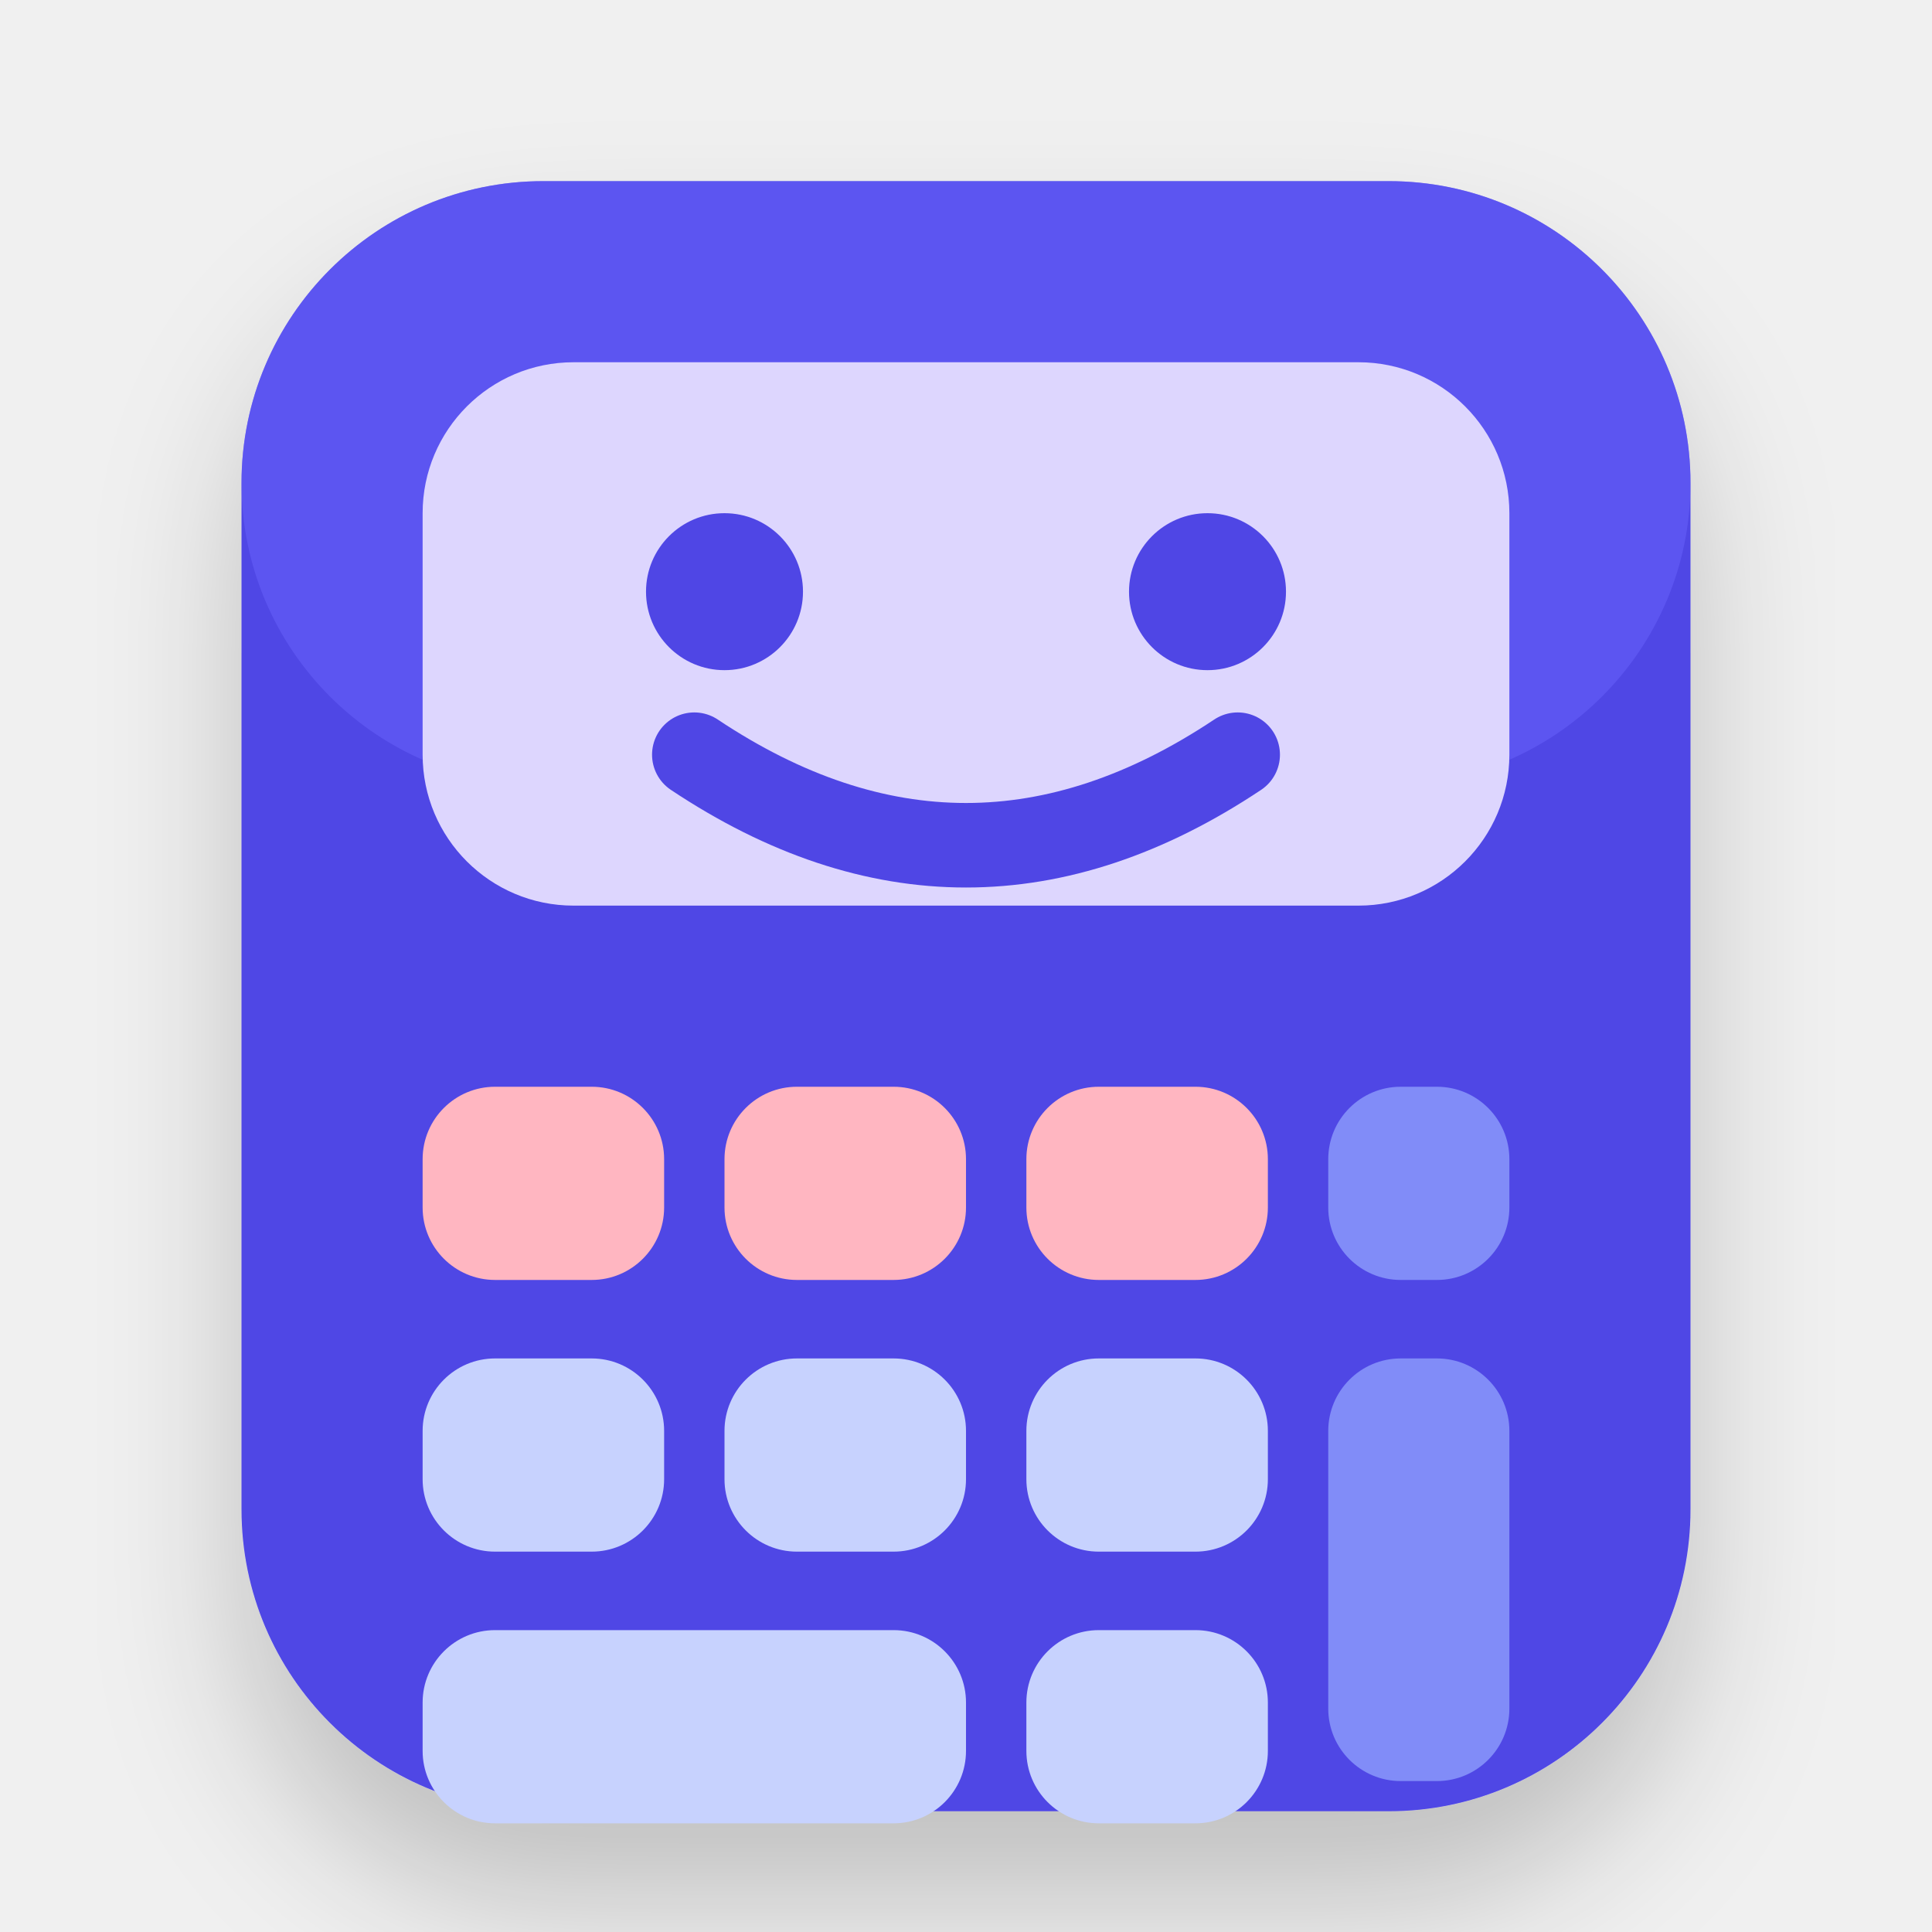
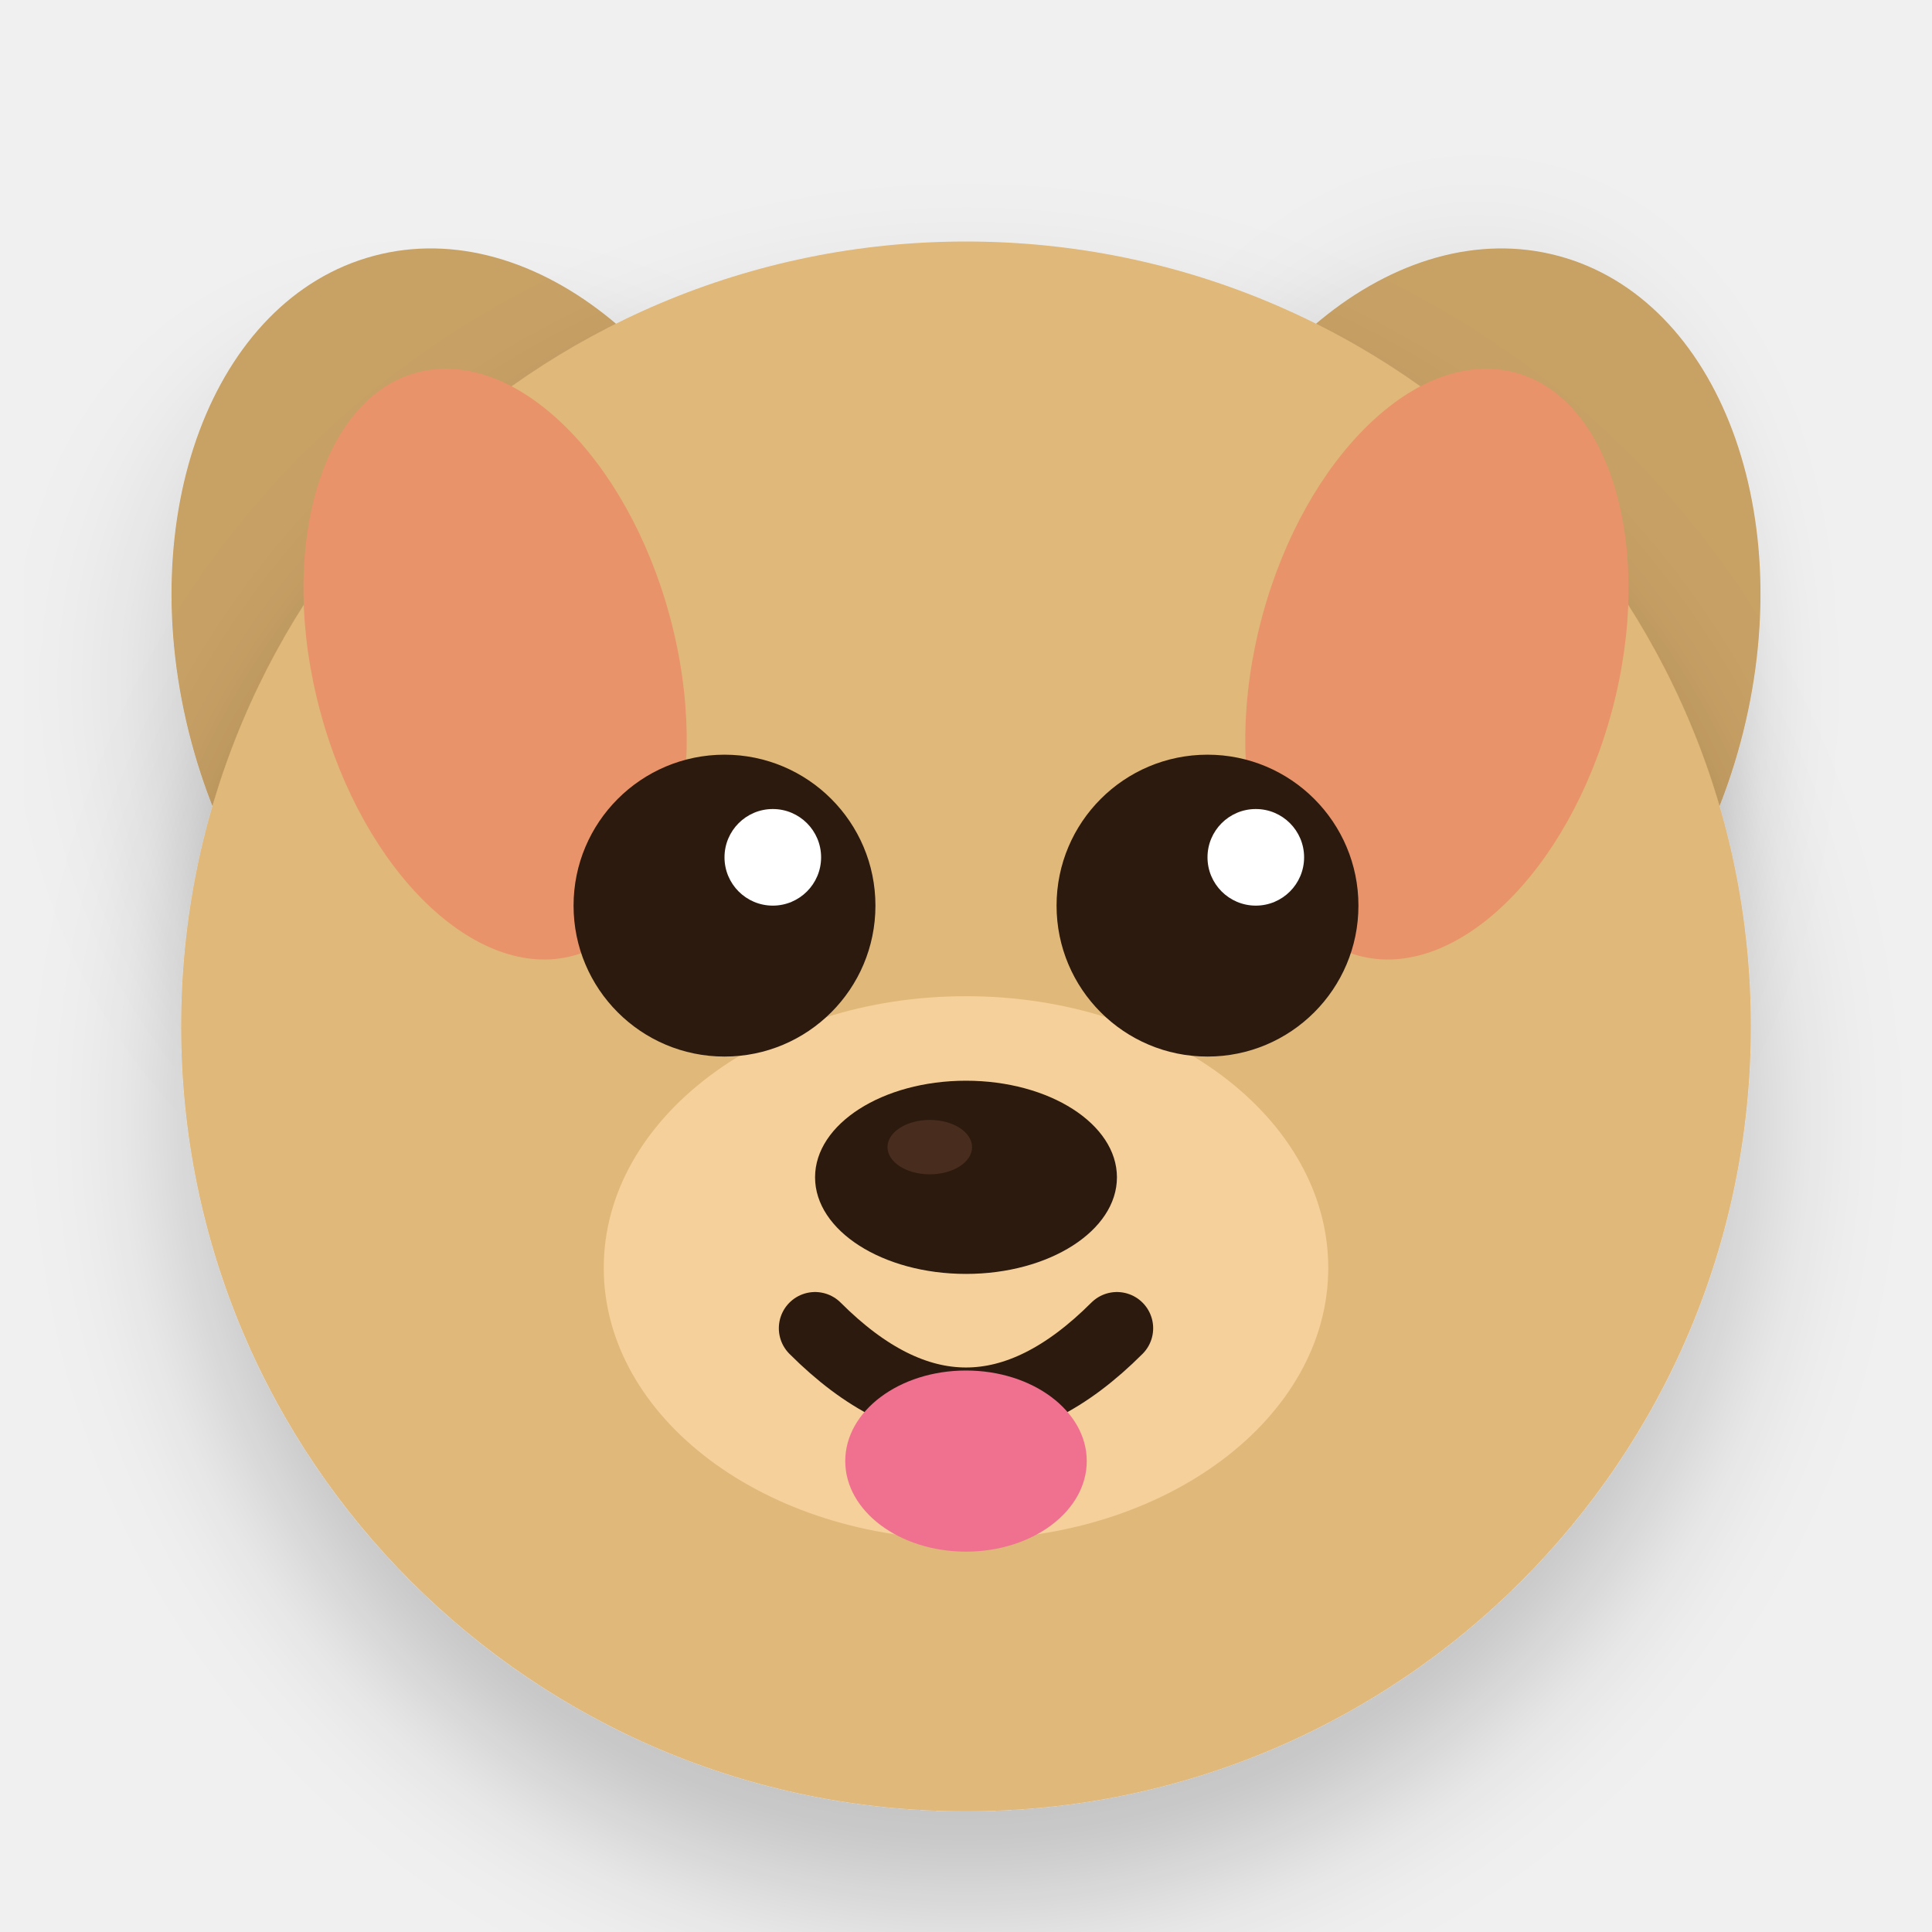
<svg xmlns="http://www.w3.org/2000/svg" viewBox="0 0 32 32">
  <defs>
    <filter id="shadow" x="-10%" y="-10%" width="120%" height="130%">
      <feDropShadow dx="0" dy="1.5" stdDeviation="1.2" flood-color="#00000033" />
    </filter>
  </defs>
-   <rect x="4" y="3" width="24" height="27" rx="5" ry="5" fill="#4f46e5" filter="url(#shadow)" />
-   <rect x="4" y="3" width="24" height="10" rx="5" ry="5" fill="#6d66ff" opacity="0.45" />
-   <rect x="7" y="6" width="18" height="9" rx="2.5" ry="2.5" fill="#ddd6fe" />
-   <circle cx="12" cy="9.8" r="1.3" fill="#4f46e5" />
-   <circle cx="20" cy="9.8" r="1.3" fill="#4f46e5" />
-   <path d="M11.5 12.5 Q16 15.5 20.5 12.5" stroke="#4f46e5" stroke-width="1.4" stroke-linecap="round" fill="none" />
-   <rect x="7" y="18" width="4" height="3.2" rx="1.2" fill="#ffb6c1" />
-   <rect x="12" y="18" width="4" height="3.2" rx="1.2" fill="#ffb6c1" />
-   <rect x="17" y="18" width="4" height="3.2" rx="1.2" fill="#ffb6c1" />
-   <rect x="22" y="18" width="3" height="3.2" rx="1.2" fill="#818cf8" />
-   <rect x="7" y="22.5" width="4" height="3.2" rx="1.2" fill="#c7d2fe" />
-   <rect x="12" y="22.5" width="4" height="3.2" rx="1.2" fill="#c7d2fe" />
-   <rect x="17" y="22.5" width="4" height="3.2" rx="1.2" fill="#c7d2fe" />
-   <rect x="22" y="22.5" width="3" height="7" rx="1.2" fill="#818cf8" />
-   <rect x="7" y="27" width="9" height="3.2" rx="1.2" fill="#c7d2fe" />
-   <rect x="17" y="27" width="4" height="3.2" rx="1.2" fill="#c7d2fe" />
+   <ellipse cx="8" cy="11" rx="5" ry="7" fill="#c8a165" transform="rotate(-15 8 11)" filter="url(#shadow)" />
+   <ellipse cx="24" cy="11" rx="5" ry="7" fill="#c8a165" transform="rotate(15 24 11)" filter="url(#shadow)" />
+   <circle cx="16" cy="17" r="13" fill="#e0b87a" filter="url(#shadow)" />
+   <ellipse cx="8.2" cy="11" rx="3" ry="5" fill="#e8936a" transform="rotate(-15 8.2 11)" />
+   <ellipse cx="23.8" cy="11" rx="3" ry="5" fill="#e8936a" transform="rotate(15 23.8 11)" />
+   <ellipse cx="16" cy="21" rx="6" ry="4.5" fill="#f5d09a" />
+   <circle cx="12" cy="15" r="2.5" fill="#2d1a0e" />
+   <circle cx="12.8" cy="14.2" r="0.8" fill="white" />
+   <circle cx="20" cy="15" r="2.5" fill="#2d1a0e" />
+   <circle cx="20.8" cy="14.2" r="0.8" fill="white" />
+   <ellipse cx="16" cy="19.5" rx="2.5" ry="1.6" fill="#2d1a0e" />
+   <ellipse cx="15.4" cy="19" rx="0.7" ry="0.45" fill="#5a3a2a" opacity="0.6" />
+   <path d="M13.5 22 Q16 24.5 18.5 22" stroke="#2d1a0e" stroke-width="1.2" stroke-linecap="round" fill="none" />
+   <ellipse cx="16" cy="24.2" rx="2" ry="1.5" fill="#f07090" />
</svg>
